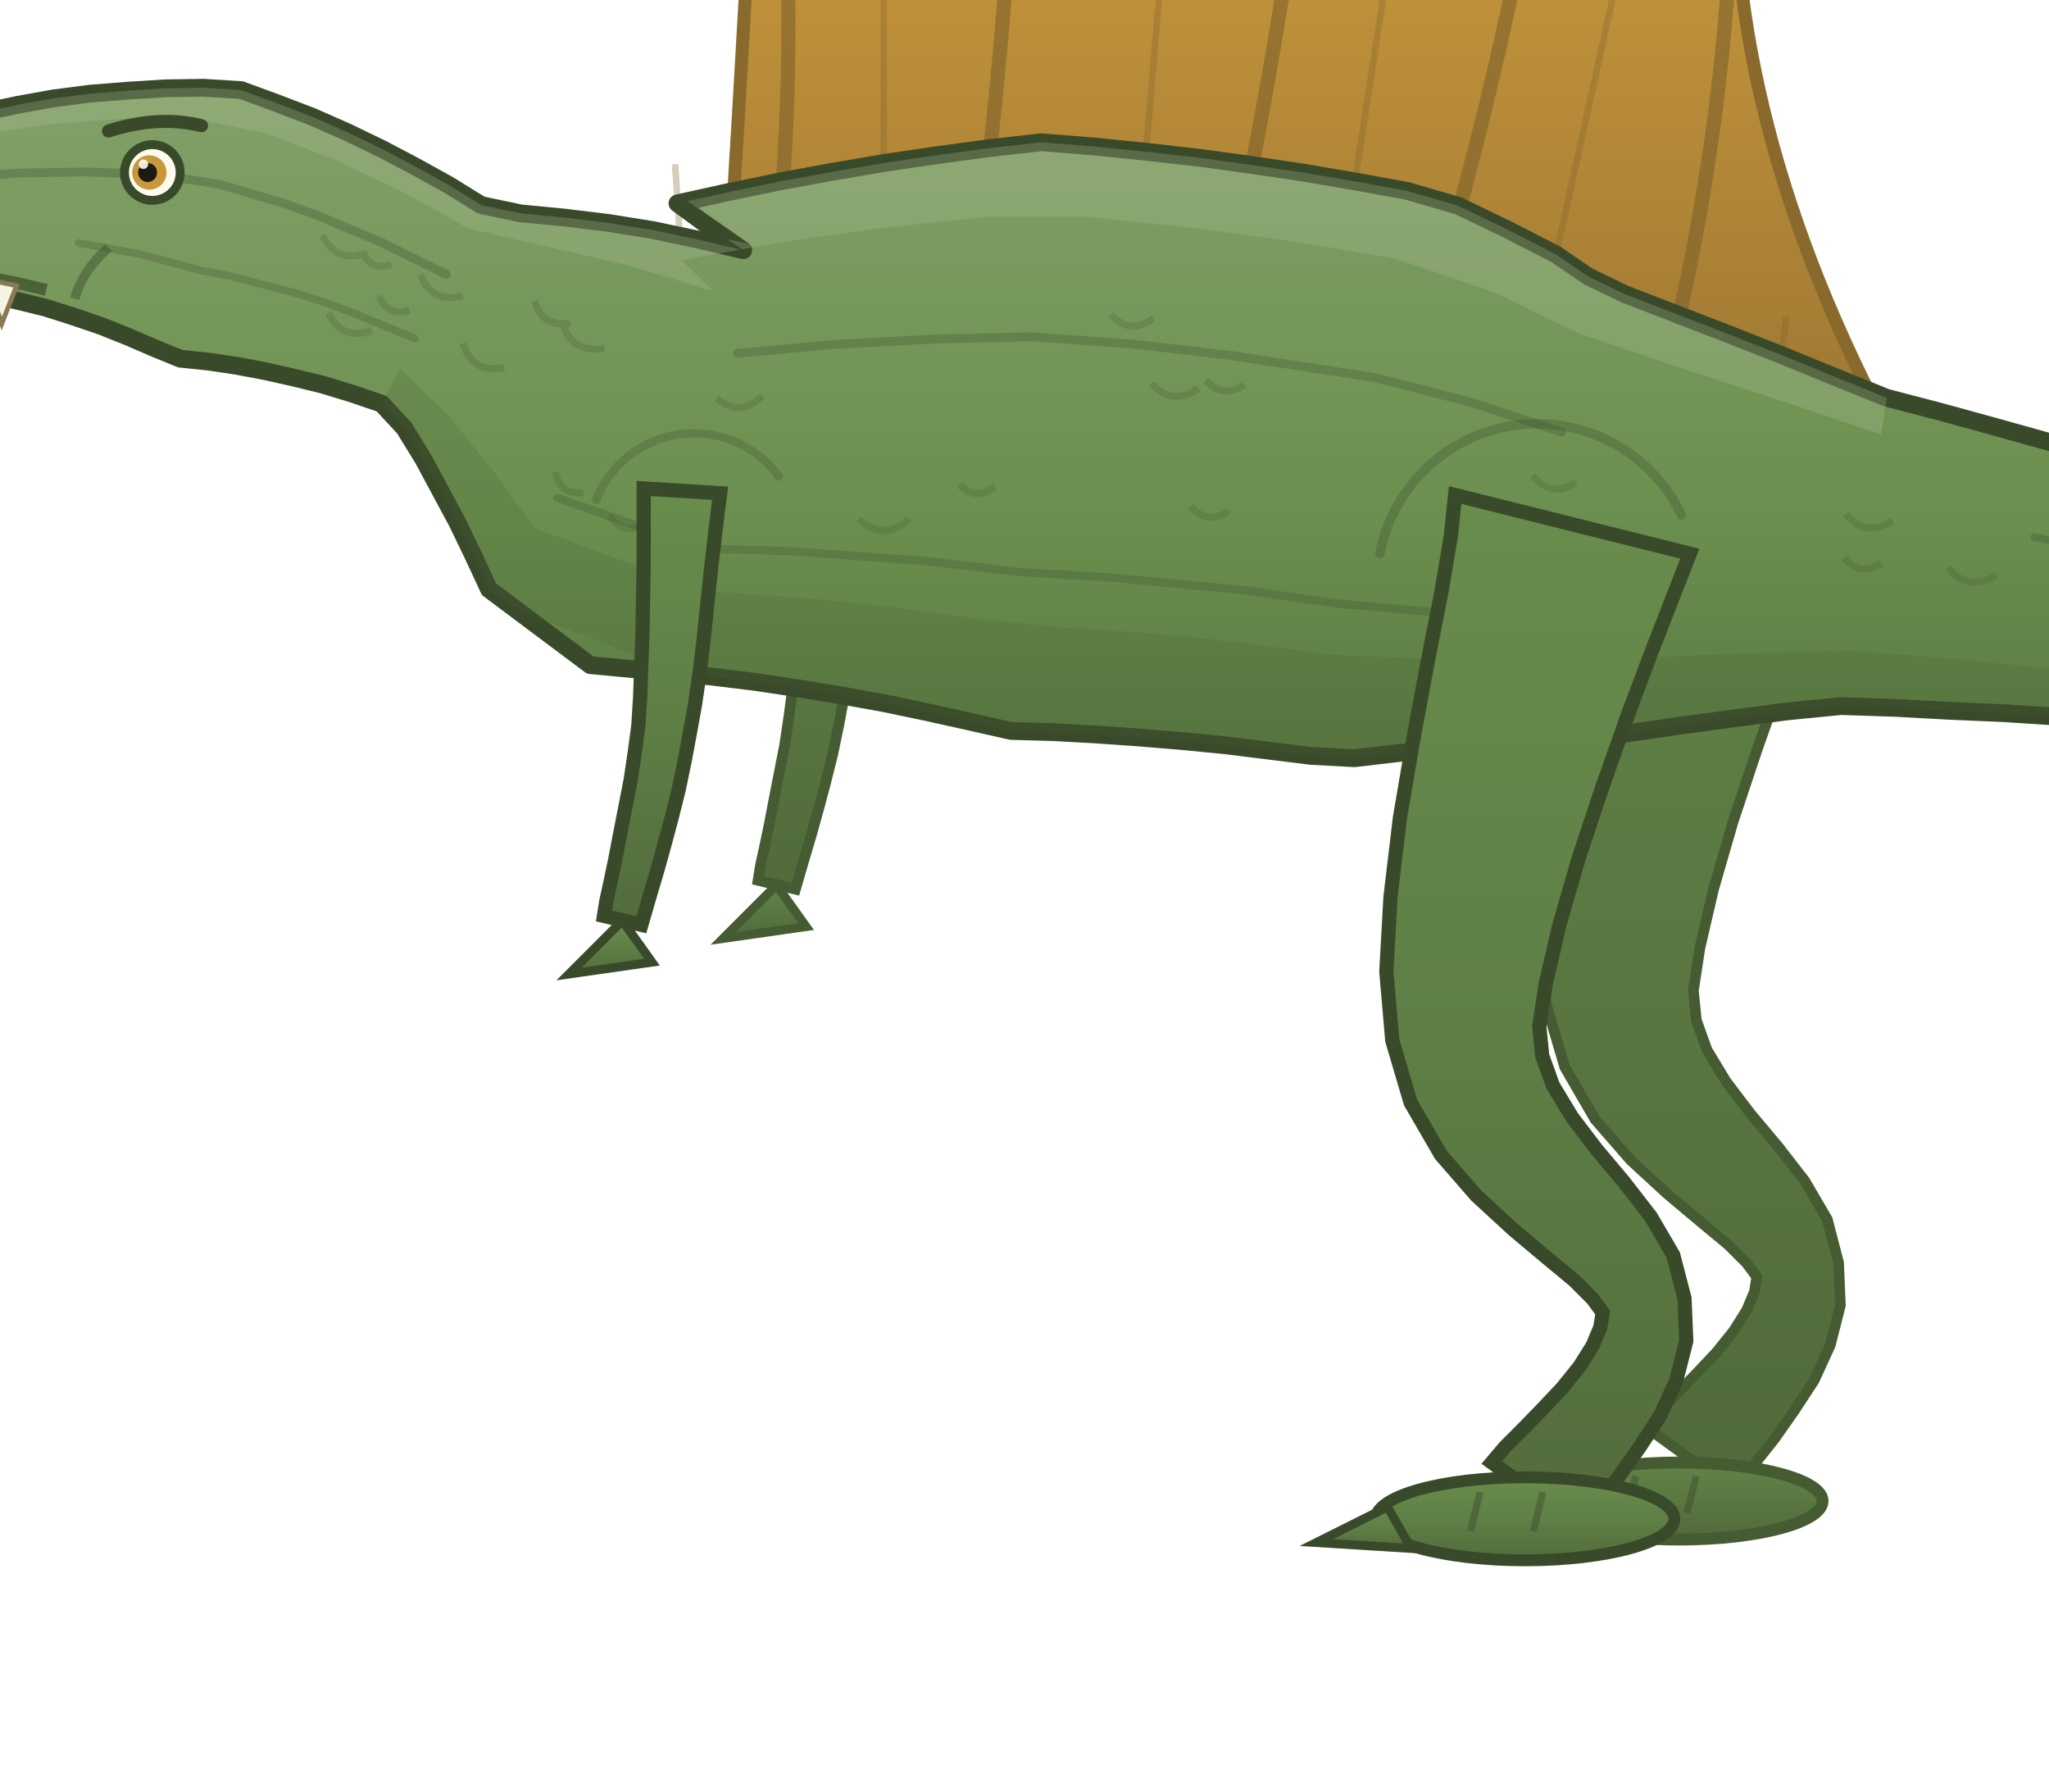
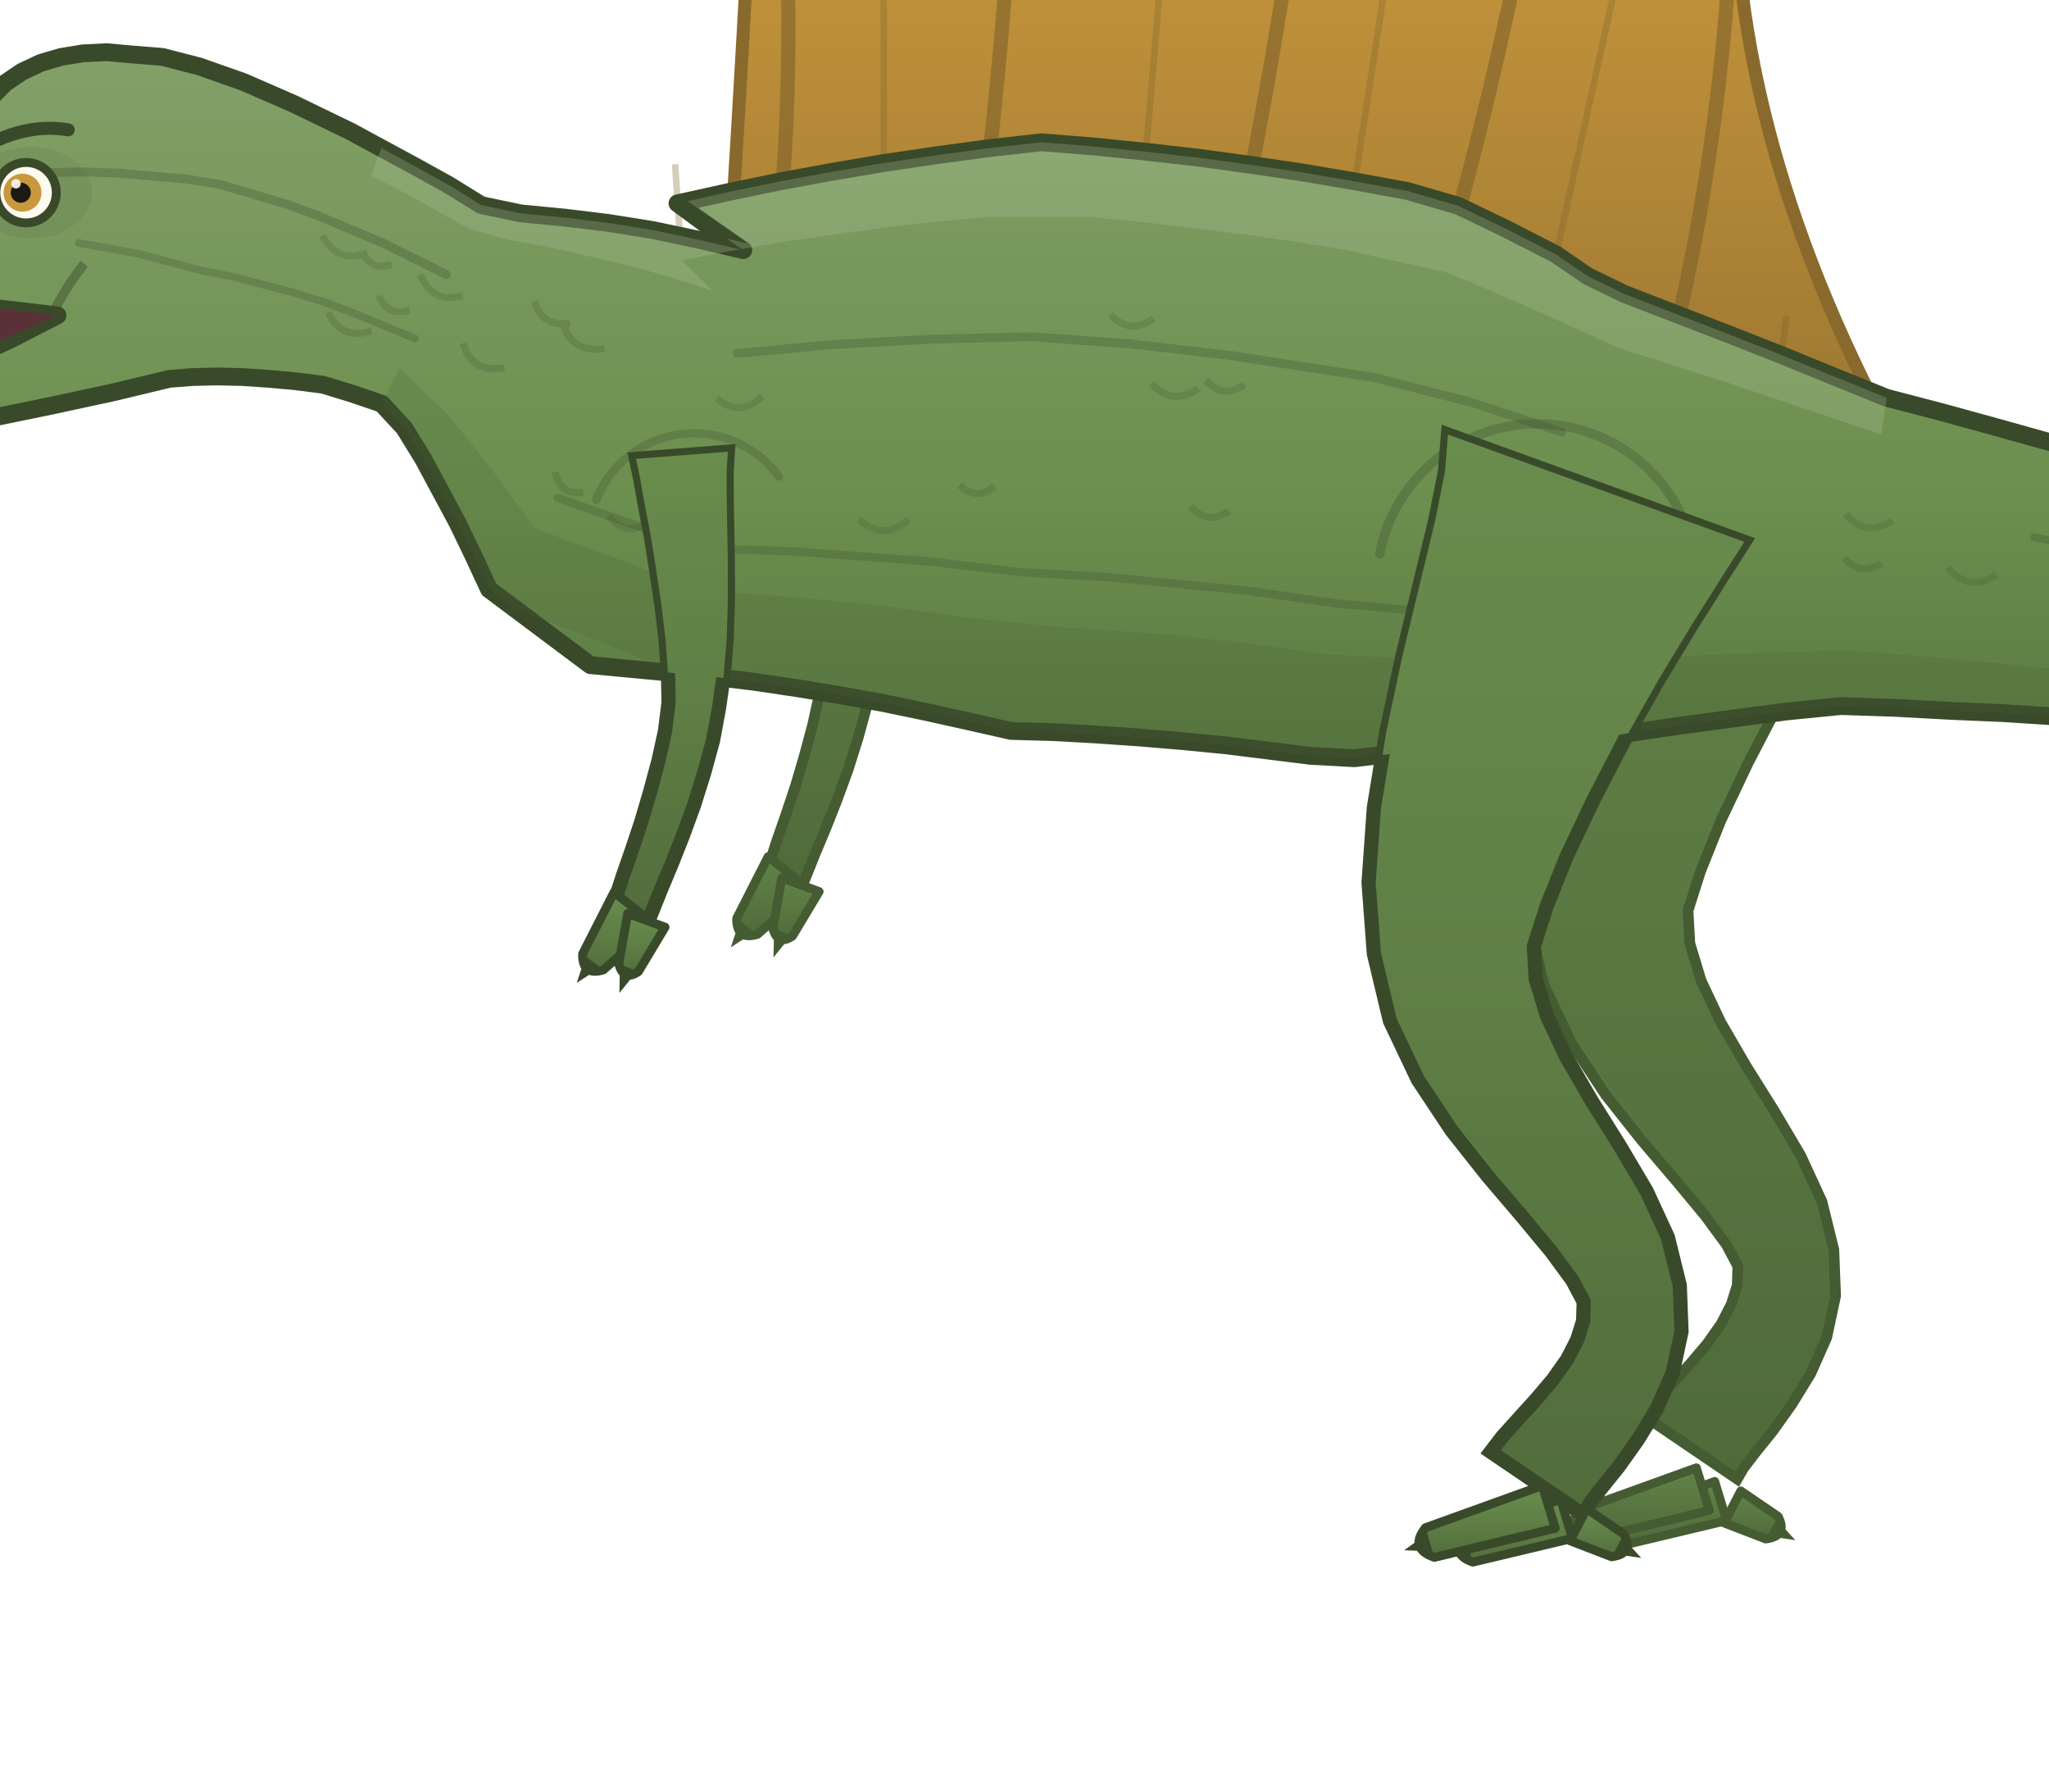
<svg xmlns="http://www.w3.org/2000/svg" viewBox="243.7 207.8 345.7 302.2" role="img" aria-label="Spinosaurus stance">
  <defs>
    <clipPath id="bod-part-spinosaurus-stance">
-       <path d="M784.9 349.8L774.7 345.7L764.4 341.7L754.3 337.8L744.2 333.9L734.1 330.1L724.1 326.4L714.1 322.8L704.2 319.3L694.4 315.8L684.6 312.4L674.9 309L665.2 305.8L655.6 302.6L646 299.5L636.4 296.4L627 293.5L617.5 290.6L608.2 287.8L598.8 285L589.6 282.4L580.3 279.8L571.2 277.3L562 274.9L553.1 271.3L544.3 267.7L535.4 264.2L526.6 260.8L517.8 257.4L511.6 254.4L506.2 250.7L498 246.5L489.7 242.5L481.1 240L472.3 238.4L463.5 236.9L454.7 235.6L445.9 234.4L437.1 233.4L428.2 232.5L419.4 231.8L410.5 232.8L401.6 234L392.8 235.3L384 236.8L375.3 238.4L366.6 240.2L358 242.1L362.2 245.2L369.1 250L361.4 248.2L353.8 246.6L346.3 245.4L338.9 244.5L331.6 243.8L324.9 242.4L319.4 239L313.8 235.9L308.1 232.9L302.3 230.1L296.4 227.5L290.4 225.2L284.4 223L278 222.6L271.6 222.7L265.2 223.1L258.9 223.6L252.7 224.4L246.6 225.5L240.5 226.8L234.4 228.3L228.5 230L222.6 231.9L216.8 234L211.1 236.3L205.4 238.8L199.8 241.5L194.3 244.4L197.7 255.8L203.7 255.2L209.4 254.9L215 254.8L220.5 254.9L226 255.3L231.3 255.8L236.5 256.5L241.5 257.4L246.5 258.5L251.4 259.7L256.1 261.2L260.8 262.8L265.3 264.6L269.7 266.5L274.1 268.3L278.9 268.8L283.6 269.5L288.4 270.4L293.3 271.5L298.2 272.7L303.1 274.2L308.1 275.9L311.9 280L315.1 285.2L318 290.6L320.9 296L323.6 301.6L326.2 307.2L343.3 320L363.5 321.9L370.9 322.8L378.3 323.9L385.6 325.1L392.8 326.4L400 327.9L407.2 329.5L414.3 331.1L421.5 331.3L428.7 331.7L435.9 332.2L443.1 332.8L450.3 333.5L457.6 334.4L464.8 335.3L472.2 335.7L479.9 334.8L487.7 334.1L498.4 334L509.6 332.9L518.3 331.5L527.2 330.2L536.1 329L545.2 327.8L554.3 326.9L563.4 327.2L572.6 327.7L581.8 328.1L591.1 328.7L600.5 329.4L610 330.1L619.6 330.9L629.2 331.8L639 332.7L648.8 333.8L658.7 334.9L668.6 336.1L678.7 337.4L688.8 338.7L699 340.2L709.3 341.7L719.7 343.3L730.1 345L740.7 346.7L751.3 348.6L762 350.5L772.7 352.5L783.5 354.6Z" />
+       <path d="M784.9 349.8L774.7 345.7L764.4 341.7L754.3 337.8L744.2 333.9L734.1 330.1L724.1 326.4L714.1 322.8L704.2 319.3L694.4 315.8L684.6 312.4L674.9 309L665.2 305.8L655.6 302.6L646 299.5L636.4 296.4L627 293.5L617.5 290.6L608.2 287.8L598.8 285L589.6 282.4L580.3 279.8L571.2 277.3L562 274.9L553.1 271.3L544.3 267.7L535.4 264.2L526.6 260.8L517.8 257.4L511.6 254.4L506.2 250.7L498 246.5L489.7 242.5L481.1 240L472.3 238.4L463.5 236.9L454.7 235.6L445.9 234.4L437.1 233.4L428.2 232.5L419.4 231.8L410.5 232.8L401.6 234L392.8 235.3L384 236.8L375.3 238.4L366.6 240.2L358 242.1L362.2 245.2L369.1 250L361.4 248.2L353.8 246.6L346.3 245.4L338.9 244.5L331.6 243.8L324.9 242.4L319.4 239L313.8 235.9L302.9 230L293.2 225.3L284.7 221.6L277.3 219L271.1 217.4L266.1 217L261.7 216.6L257.7 216.8L254 217.4L250.6 218.4L247.4 219.9L244.6 221.8L241.9 224.5L239 227.1L235.8 229.4L232.5 231.6L229 233.6L225.3 235.5L220.5 237L216 238.4L211.8 239.9L207.8 241.4L204.1 242.8L200.7 244.2L197.7 245.4L195.3 246.5L193.4 247.7L192.1 248.8L191.3 250L191.1 251.3L192.5 253.1L194.2 254.5L196.3 255.7L198.8 256.5L201.6 256.9L204.7 257.1L213.5 257.5L222 257.9L230.3 258.5L238.2 259.3L245.9 260.1L253.4 261L245.2 265.2L237.1 268.9L228.9 272.2L220.7 275.1L212.5 277.5L204.3 279.5L202.5 280.5L201.6 281.5L201.5 282.3L202.2 283.1L203.8 283.8L206.2 284.4L218.6 282.4L230.5 280.4L241.8 278.4L252.5 276.2L262.7 274L272.3 271.7L276.2 271.4L280.3 271.3L284.6 271.4L289 271.7L293.5 272.1L298.2 272.7L298.2 272.7L303.1 274.2L308.1 275.9L311.9 280L315.1 285.2L318 290.6L320.9 296L323.6 301.6L326.2 307.2L343.3 320L363.5 321.9L370.9 322.8L378.3 323.9L385.6 325.1L392.8 326.4L400 327.9L407.2 329.5L414.3 331.1L421.5 331.3L428.7 331.7L435.9 332.2L443.1 332.8L450.3 333.5L457.6 334.4L464.8 335.3L472.2 335.7L479.9 334.8L487.7 334.1L498.4 334L509.6 332.9L518.3 331.5L527.2 330.2L536.1 329L545.2 327.8L554.3 326.9L563.4 327.2L572.6 327.7L581.8 328.1L591.1 328.7L600.5 329.4L610 330.1L619.6 330.9L629.2 331.8L639 332.7L648.8 333.8L658.7 334.9L668.6 336.1L678.7 337.4L688.8 338.7L699 340.2L709.3 341.7L719.7 343.3L730.1 345L740.7 346.7L751.3 348.6L762 350.5L772.7 352.5L783.5 354.6Z" />
    </clipPath>
    <linearGradient id="gb-part-spinosaurus-stance" x1="0" y1="0" x2="0" y2="1">
      <stop offset="0" stop-color="#82a068" />
      <stop offset="0.55" stop-color="#6b8f4e" />
      <stop offset="1" stop-color="#536f3d" />
    </linearGradient>
    <linearGradient id="gl-part-spinosaurus-stance" x1="0" y1="0" x2="0" y2="1">
      <stop offset="0" stop-color="#698d4d" />
      <stop offset="0.55" stop-color="#5e7e45" />
      <stop offset="1" stop-color="#526c3c" />
    </linearGradient>
    <linearGradient id="gf-part-spinosaurus-stance" x1="0" y1="0" x2="0" y2="1">
      <stop offset="0" stop-color="#628347" />
      <stop offset="0.55" stop-color="#597641" />
      <stop offset="1" stop-color="#506a3a" />
    </linearGradient>
    <linearGradient id="sl-part-spinosaurus-stance" x1="0" y1="0" x2="0" y2="1">
      <stop offset="0" stop-color="#d3b171" />
      <stop offset="0.55" stop-color="#c1923b" />
      <stop offset="1" stop-color="#9e7832" />
    </linearGradient>
  </defs>
-   <path d="M515.2 285.3L514.5 292.1L512.9 301.6L510.6 313.3L508.2 326.2L505.9 339.7L504.3 353.1L503.6 365.7L504.6 377.3L507.7 387.8L512.8 396.6L518.8 403.5L525 409.2L530.6 413.9L535.3 417.8L538.4 420.9L540.1 423.2L539.7 425.7L538.4 428.8L536.2 432.3L533.3 435.9L530 439.4L526.7 442.8L523.6 445.9L521.4 448.5L536.6 459.5L537.8 457.3L540 454.4L543.1 450.5L546.4 445.8L549.8 440.6L552.5 434.7L554.2 428L553.9 420.8L552 413.5L548.2 407L543.7 401.2L539 395.6L534.9 390.2L531.7 384.9L529.9 379.9L529.4 374.9L530.5 367.7L532.8 357.8L536.1 346.4L540.1 334.4L544.3 322.5L548.4 311.6L552.1 302.1L554.8 295.2Z" fill="url(#gf-part-spinosaurus-stance)" stroke="#455b32" stroke-width="1.8" />
-   <ellipse cx="527" cy="461" rx="24.2" ry="6.5" fill="url(#gf-part-spinosaurus-stance)" stroke="#455b32" stroke-width="2" />
-   <path d="M519.7 456.8L518.1 463M529.9 456.8L528.3 463" fill="none" stroke="#394a2a" stroke-width="1.2" opacity="0.45" />
-   <path d="M378.3 284.2L378.3 287.4L378.3 291.7L378.3 296.7L378.2 302.3L378.1 308.2L377.9 314L377.7 319.4L377.4 324.2L376.8 328.7L376.1 333.4L375.2 338L374.3 342.6L373.5 346.8L372.7 350.6L372 353.8L371.6 356.3L377.9 357.8L378.6 355.4L379.5 352.3L380.6 348.6L381.8 344.3L383 339.8L384.2 335L385.2 330.2L386.1 325.4L387 320.4L387.8 314.8L388.5 308.9L389.1 303L389.7 297.4L390.3 292.3L390.8 288.1L391.2 285Z" fill="url(#gf-part-spinosaurus-stance)" stroke="#455b32" stroke-width="1.8" />
-   <path d="M374.7 357.1L365.7 366.1L379.7 364.1Z" fill="url(#gf-part-spinosaurus-stance)" stroke="#455b32" stroke-width="1.5" />
+   <path d="M514 275.1L513.5 281.3L511.8 289.8L509.2 300.5L506.3 312.5L503.6 325.2L501.5 338L500.6 350.7L501.5 362.7L504.2 374L508.9 383.9L514.6 392.5L520.7 400.2L526.5 407L531.4 412.9L535 417.8L536.9 421.4L536.8 424.6L535.8 427.8L534.1 431.1L531.7 434.5L528.9 437.8L526 441L523.2 444.1L521.2 446.7L536.8 457.3L537.9 455.4L539.9 452.8L542.8 449.2L546 444.7L549.2 439.5L551.9 433.4L553.4 426.4L553.1 418.6L551.1 410.5L547.5 402.7L543 395.1L538.3 387.6L534 380.2L530.7 373.2L528.8 366.9L528.5 361.4L530.6 354.8L534 346.3L538.6 336.6L543.9 326.4L549.5 316.5L555 307.4L560.1 299.3L564 293.2Z" fill="url(#gf-part-spinosaurus-stance)" stroke="#455b32" stroke-width="1.8" />
+   <path d="M533 457.7L516.8 463.7Q514.3 467 518.2 468.3L535 464.3Z" fill="url(#gf-part-spinosaurus-stance)" stroke="#455b32" stroke-width="1.5" stroke-linejoin="round" />
+   <path d="M517.1 464.5L513.2 467.3L518 467.5Z" fill="#455b32" />
+   <path d="M529.9 455.4L510.2 462.5Q507.4 466 511.7 467.5L532.1 462.6Z" fill="url(#gf-part-spinosaurus-stance)" stroke="#455b32" stroke-width="1.5" stroke-linejoin="round" />
+   <path d="M510.5 463.5L506.6 466.3L511.4 466.5Z" fill="#455b32" />
+   <path d="M534.6 464.7L541.6 467.4Q545.4 466.9 543.7 463.6L537.4 459.3Z" fill="url(#gf-part-spinosaurus-stance)" stroke="#455b32" stroke-width="1.5" stroke-linejoin="round" />
+   <path d="M541.9 466.9L546.6 467.6L543.4 464.1Z" fill="#455b32" />
+   <path d="M392.5 278L392.3 281.3L392.3 285.7L392.4 291L392.5 297L392.5 303.3L392.3 309.6L391.8 315.7L391 321.3L390 326.7L388.5 332.2L386.8 337.6L384.9 342.8L383 347.6L381.2 351.9L379.8 355.4L378.7 358.1L372.8 356L373.6 353.2L374.8 349.5L376.3 345.2L377.9 340.4L379.4 335.3L380.8 330.1L381.9 325.1L382.5 320.3L382.4 315.4L382 309.8L381.3 303.9L380.4 297.9L379.5 292.2L378.5 287L377.7 282.5L377 279.2Z" fill="url(#gf-part-spinosaurus-stance)" stroke="#455b32" stroke-width="1.8" />
+   <path d="M373.3 352.3L368 362.7Q367.9 366.5 371.5 365.4L380.2 357.8Z" fill="url(#gf-part-spinosaurus-stance)" stroke="#455b32" stroke-width="1.5" stroke-linejoin="round" />
+   <path d="M368.5 363.1L367 367.6L371 365Z" fill="#455b32" />
+   <path d="M375.6 355.9L374.1 364.4Q374.9 367.4 377.4 365.7L381.9 358.2Z" fill="url(#gf-part-spinosaurus-stance)" stroke="#455b32" stroke-width="1.5" stroke-linejoin="round" />
+   <path d="M374.3 364.5L374.2 369.3L377.2 365.6Z" fill="#455b32" />
  <path d="M561.5 278.8Q533.2 224.7 536.7 175.2Q521.5 162.6 511.4 126.6Q488.3 132.6 469.8 108.5Q440.9 126.8 414.5 114.9Q393.4 145.6 372.3 152.3Q369.7 205.8 366.7 253.2Q374.7 259.3 366.7 253.2L366.7 253.2L375.5 242.4L410.3 236.8L454.2 239.6L489 246.4L526.2 264.7L561.5 278.8Z" fill="url(#sl-part-spinosaurus-stance)" stroke="#896a2c" stroke-width="2.2" stroke-linejoin="round" />
  <path d="M526.2 264.7Q536.1 222.5 536.2 179.2" fill="none" stroke="#7d6129" stroke-width="2.4" opacity="0.6" stroke-linecap="round" />
  <path d="M489 246.4Q504.7 189.4 510.7 130.5" fill="none" stroke="#7d6129" stroke-width="2.4" opacity="0.6" stroke-linecap="round" />
  <path d="M454.2 239.6Q466.8 176.6 469.4 112.5" fill="none" stroke="#7d6129" stroke-width="2.4" opacity="0.6" stroke-linecap="round" />
  <path d="M410.3 236.8Q417.3 178 414.3 118.9" fill="none" stroke="#7d6129" stroke-width="2.4" opacity="0.6" stroke-linecap="round" />
  <path d="M375.5 242.4Q379 199.2 372.5 156.3" fill="none" stroke="#7d6129" stroke-width="2.4" opacity="0.6" stroke-linecap="round" />
  <path d="M543.7 271.7L545.1 261.2" stroke="#7d6129" stroke-width="1.1" opacity="0.32" />
  <path d="M505.4 254.6L519.3 191.5" stroke="#7d6129" stroke-width="1.1" opacity="0.32" />
  <path d="M471.7 242.3L484.4 159.6" stroke="#7d6129" stroke-width="1.1" opacity="0.32" />
  <path d="M436.7 237.4L443.8 154" stroke="#7d6129" stroke-width="1.1" opacity="0.32" />
  <path d="M392.8 239.3L392.8 174.6" stroke="#7d6129" stroke-width="1.1" opacity="0.32" />
  <path d="M358.3 246.1L357.6 235.5" stroke="#7d6129" stroke-width="1.1" opacity="0.32" />
-   <path d="M784.9 349.8L774.7 345.7L764.4 341.7L754.3 337.8L744.2 333.9L734.1 330.1L724.1 326.4L714.1 322.8L704.2 319.3L694.4 315.8L684.6 312.4L674.9 309L665.2 305.8L655.6 302.6L646 299.5L636.4 296.4L627 293.5L617.5 290.6L608.2 287.8L598.8 285L589.6 282.4L580.3 279.8L571.2 277.3L562 274.9L553.1 271.3L544.3 267.7L535.4 264.2L526.6 260.8L517.8 257.4L511.6 254.4L506.2 250.7L498 246.5L489.7 242.5L481.1 240L472.3 238.4L463.5 236.9L454.7 235.6L445.9 234.4L437.1 233.4L428.2 232.5L419.4 231.8L410.5 232.8L401.6 234L392.8 235.3L384 236.8L375.3 238.4L366.6 240.2L358 242.1L362.2 245.2L369.1 250L361.4 248.2L353.8 246.6L346.3 245.4L338.9 244.5L331.6 243.8L324.9 242.4L319.4 239L313.8 235.9L308.1 232.9L302.3 230.1L296.4 227.5L290.4 225.2L284.4 223L278 222.6L271.6 222.7L265.2 223.1L258.9 223.6L252.7 224.4L246.6 225.5L240.5 226.8L234.4 228.3L228.5 230L222.6 231.9L216.8 234L211.1 236.3L205.4 238.8L199.8 241.5L194.3 244.4L197.7 255.8L203.7 255.2L209.4 254.9L215 254.8L220.5 254.9L226 255.3L231.3 255.8L236.5 256.5L241.5 257.4L246.5 258.5L251.4 259.7L256.1 261.2L260.8 262.8L265.3 264.6L269.7 266.5L274.1 268.3L278.9 268.8L283.6 269.5L288.4 270.4L293.3 271.5L298.2 272.7L303.1 274.2L308.1 275.9L311.9 280L315.1 285.2L318 290.6L320.9 296L323.6 301.6L326.2 307.2L343.3 320L363.5 321.9L370.9 322.8L378.3 323.9L385.6 325.1L392.8 326.4L400 327.9L407.2 329.5L414.3 331.1L421.5 331.3L428.7 331.7L435.9 332.2L443.1 332.8L450.3 333.5L457.6 334.4L464.8 335.3L472.2 335.7L479.9 334.8L487.7 334.1L498.4 334L509.6 332.9L518.3 331.5L527.2 330.2L536.1 329L545.2 327.8L554.3 326.9L563.4 327.2L572.6 327.7L581.8 328.1L591.1 328.7L600.5 329.4L610 330.1L619.6 330.9L629.2 331.8L639 332.7L648.8 333.8L658.7 334.9L668.6 336.1L678.7 337.4L688.8 338.7L699 340.2L709.3 341.7L719.7 343.3L730.1 345L740.7 346.7L751.3 348.6L762 350.5L772.7 352.5L783.5 354.6Z" fill="url(#gb-part-spinosaurus-stance)" stroke="#394a2a" stroke-width="3" stroke-linejoin="round" />
+   <path d="M784.9 349.8L774.7 345.7L764.4 341.7L754.3 337.8L744.2 333.9L734.1 330.1L724.1 326.4L714.1 322.8L704.2 319.3L694.4 315.8L684.6 312.4L674.9 309L665.2 305.8L655.6 302.6L646 299.5L636.4 296.4L627 293.5L617.5 290.6L608.2 287.8L598.8 285L589.6 282.4L580.3 279.8L571.2 277.3L562 274.9L553.1 271.3L544.3 267.7L535.4 264.2L526.6 260.8L517.8 257.4L511.6 254.4L506.2 250.7L498 246.5L489.7 242.5L481.1 240L472.3 238.4L463.5 236.9L454.7 235.6L445.9 234.4L437.1 233.4L428.2 232.5L419.4 231.8L410.5 232.8L401.6 234L392.8 235.3L384 236.8L375.3 238.4L366.6 240.2L358 242.1L362.2 245.2L369.1 250L361.4 248.2L353.8 246.6L346.3 245.4L338.9 244.5L331.6 243.8L324.9 242.4L319.4 239L313.8 235.9L302.9 230L293.2 225.3L284.7 221.6L277.3 219L271.1 217.4L266.1 217L261.7 216.6L257.7 216.8L254 217.4L250.6 218.4L247.4 219.9L244.6 221.8L241.9 224.5L239 227.1L235.8 229.4L232.5 231.6L229 233.6L225.3 235.5L220.5 237L216 238.4L211.8 239.9L207.8 241.4L204.1 242.8L200.7 244.2L197.7 245.4L195.3 246.5L193.4 247.7L192.1 248.8L191.3 250L191.1 251.3L192.5 253.1L194.2 254.5L196.3 255.7L198.8 256.5L201.6 256.9L204.7 257.1L213.5 257.5L222 257.9L230.3 258.5L238.2 259.3L245.9 260.1L253.4 261L245.2 265.2L237.1 268.9L228.9 272.2L220.7 275.1L212.5 277.5L204.3 279.5L202.5 280.5L201.6 281.5L201.5 282.3L202.2 283.1L203.8 283.8L206.2 284.4L218.6 282.4L230.5 280.4L241.8 278.4L252.5 276.2L262.7 274L272.3 271.7L276.2 271.4L280.3 271.3L284.6 271.4L289 271.7L293.5 272.1L298.2 272.7L298.2 272.7L303.1 274.2L308.1 275.9L311.9 280L315.1 285.2L318 290.6L320.9 296L323.6 301.6L326.2 307.2L343.3 320L363.5 321.9L370.9 322.8L378.3 323.9L385.6 325.1L392.8 326.4L400 327.9L407.2 329.5L414.3 331.1L421.5 331.3L428.7 331.7L435.9 332.2L443.1 332.8L450.3 333.5L457.6 334.4L464.8 335.3L472.2 335.7L479.9 334.8L487.7 334.1L498.4 334L509.6 332.9L518.3 331.5L527.2 330.2L536.1 329L545.2 327.8L554.3 326.9L563.4 327.2L572.6 327.7L581.8 328.1L591.1 328.7L600.5 329.4L610 330.1L619.6 330.9L629.2 331.8L639 332.7L648.8 333.8L658.7 334.9L668.6 336.1L678.7 337.4L688.8 338.7L699 340.2L709.3 341.7L719.7 343.3L730.1 345L740.7 346.7L751.3 348.6L762 350.5L772.7 352.5L783.5 354.6Z" fill="url(#gb-part-spinosaurus-stance)" stroke="#394a2a" stroke-width="3" stroke-linejoin="round" />
  <g clip-path="url(#bod-part-spinosaurus-stance)">
    <path d="M751.2 348.8L730.1 345.3L709.2 342.1L688.7 339.2L668.5 336.6L648.6 334.4L629.1 332.5L609.9 330.9L591 329.6L572.4 328.6L554.2 328L536 330.2L518.1 332.9L498.2 335.6L479.6 336.6L464.5 337.2L450.1 335.4L435.7 334.1L421.4 333.3L407.1 331.4L392.8 328.3L378.3 325.6L363.6 323.4L325.3 308.4L320.2 297L314.6 286.1L307.8 276.6L311.1 269.9L319.4 277.9L326.8 287.1L333.9 296.9L362.5 307.5L377.7 308.5L392.8 310L407.8 312.1L422.7 313.6L437.7 314.6L452.7 316.1L467.8 318.2L483.2 318.9L500.8 319.7L519.8 318.8L537.6 318L555.7 317.5L574 319L592.5 320.9L611.4 323L630.5 325.4L650 328.2L669.8 331.2L689.8 334.6L710.2 338.3L730.9 342.3L751.8 346.6Z" fill="#475d34" opacity="0.2" />
-     <path d="M562.2 273.8L544.4 266.5L526.8 259.3L511.8 252.8L498.4 244.8L481.4 238.1L463.8 235L446.1 232.5L428.4 230.6L410.5 230.9L392.8 233.5L375.3 236.7L357.9 240.5L370 248.9L354.5 245.7L339.4 243.7L325.3 241.8L314.1 235.1L302.5 229.3L290.7 224.3L278.2 221.7L265.3 222.3L252.7 223.7L240.4 226.1L228.4 229.4L216.7 233.6L205.3 238.5L205.9 240.7L217.3 236.5L228.8 233.1L240.6 230.4L252.6 228.7L264.7 227.8L277 227.9L289 230.4L300.6 234.9L311.9 240.3L322.9 246.4L336 249.4L349.9 252.6L364 256.9L358.7 251.7L375.7 248.6L392.8 246.2L410.1 244.4L427.4 244.4L444.7 246.2L461.9 248.5L479.1 251.4L495.8 257.1L510 264L525.6 269.3L543.3 275.1L561.1 281.1Z" fill="#b4c59f" opacity="0.26" />
+     <path d="M562.2 273.8L553.3 270.2L535.6 262.9L526.8 259.3L518 255.9L506.6 249L498.4 244.8L490 240.6L472.6 236.5L463.8 235L454.9 233.7L437.2 231.5L428.4 230.6L410.5 230.9L401.6 232.1L392.8 233.5L375.3 236.7L366.6 238.5L357.9 240.5L370 248.9L362.2 247.1L354.5 245.7L339.4 243.7L332 243.1L325.3 241.8L314.1 235.1L308.3 232.1L306.3 237.5L311.9 240.3L322.9 246.4L329.2 248.2L336 249.4L349.9 252.6L356.9 254.6L364 256.9L358.7 251.7L367.2 250.1L375.7 248.6L392.8 246.2L401.4 245.2L410.1 244.4L427.4 244.4L436.1 245.2L453.3 247.3L461.9 248.5L470.5 249.9L487.6 253.7L495.8 257.1L504 260.7L516.8 266.5L525.6 269.3L534.4 272.1L552.2 278.1L561.1 281.1Z" fill="#b4c59f" opacity="0.26" />
  </g>
  <g clip-path="url(#bod-part-spinosaurus-stance)">
    <g fill="none" stroke="#394a2a" stroke-width="1.2" opacity="0.2">
      <path d="M328.8 269.8Q323.4 270.9 321.8 265.7" />
      <path d="M342.1 290.9Q338.1 291.3 337.4 287.4" />
      <path d="M312.8 260.1Q309.1 261.3 307.6 257.7" />
      <path d="M397 295.4Q392.8 299.2 388.6 295.4" />
      <path d="M411.5 289.8Q408.5 292.4 405.6 289.6" />
      <path d="M563 295.6Q558.5 298.6 555.1 294.5" />
      <path d="M445.9 273.3Q441.6 276.4 438 272.5" />
      <path d="M352.4 296.3Q348.8 298.2 346.5 294.8" />
      <path d="M515.9 312.7Q511.4 316 507.7 311.8" />
      <path d="M309.8 252.4Q306.3 253.6 304.7 250.2" />
      <path d="M305.7 250.4Q300.6 252.4 298.1 247.5" />
      <path d="M372.3 274.6Q368.6 278.3 364.6 275" />
      <path d="M321.8 257.7Q316.6 259.1 314.6 254.1" />
      <path d="M453.6 272.7Q450 275.2 447.1 271.9" />
      <path d="M451 294Q447.4 296.5 444.6 293.2" />
      <path d="M438.3 261.5Q434.4 264.4 431.1 260.9" />
      <path d="M306.4 263.6Q301.3 265.3 299.1 260.5" />
      <path d="M580.5 304.8Q575.8 307.8 572.3 303.5" />
      <path d="M339.9 262.3Q335.2 263.1 333.9 258.6" />
      <path d="M509.6 289.2Q505.4 291.9 502.3 288" />
      <path d="M345.7 266.6Q339.9 267.5 338.5 261.8" />
      <path d="M561.1 302.8Q557.6 305.1 554.8 301.9" />
    </g>
    <g fill="none" stroke="#394a2a" stroke-linecap="round">
      <path d="M319 254.1L308.3 248.8L297.4 244.2L291.9 242.2L280.8 238.9L275.1 238L263.7 237L258 236.8L246.5 237L240.8 237.5" stroke-width="1.5" opacity="0.3" />
      <path d="M313.7 264.9L303.3 260.6L298.2 258.7L293 257.1L282.7 254.4L277.5 253.4L267.4 250.7L262.2 249.7L257 248.8" stroke-width="1.3" opacity="0.26" />
      <path d="M507.2 280.7L492 275.7L475.7 271.5L450.9 267.7L434.3 265.8L417.7 264.6L401.1 265L384.5 265.9L368.1 267.4" stroke-width="1.5" opacity="0.28" />
      <path d="M484.8 311L469.2 309.6L453.9 307.4L431 305.2L415.7 304.3L400.5 302.5L377.5 300.8L362 300.3L337.8 291.8" stroke-width="1.4" opacity="0.26" />
      <path d="M742.9 338.4L722.5 332.3L702.4 326.6L682.5 321.1L662.9 316L643.5 311.1L624.4 306.6L605.5 302.3L586.9 298.4" stroke-width="1.3" opacity="0.28" />
      <path d="M731.5 339.8L711 335.1L690.8 330.7L680.8 328.6L660.9 324.7L641.4 321.1L631.8 319.4L612.6 316.3L603.2 314.8" stroke-width="1.3" opacity="0.24" />
      <path d="M476.5 301.2A27 27 0 0 1 527.4 294.7" stroke-width="1.6" opacity="0.3" />
      <path d="M344.3 292.1A17.7 17.7 0 0 1 375.1 288.2" stroke-width="1.4" opacity="0.26" />
    </g>
  </g>
-   <path d="M251.5 256.7L246.5 255.5L236.2 253.5L230.9 252.8L220 252L214.4 251.9L202.8 252.4" fill="none" stroke="#394a2a" stroke-width="2" opacity="0.7" />
-   <path d="M256.3 258.2Q257.7 253.3 262 249.6" fill="none" stroke="#394a2a" stroke-width="1.6" opacity="0.45" />
-   <path d="M209.2 243.5Q206.1 241.6 204.2 244.8" fill="none" stroke="#394a2a" stroke-width="1.6" opacity="0.75" />
+   <path d="M253.4 261L245.9 260.1L238.2 259.3L230.3 258.5L222 257.9L213.5 257.5L204.7 257.1L201.6 256.9L198.8 256.5L196.3 255.7L194.2 254.5L192.5 253.1L191.1 251.3L207.5 278.5L213.8 276.6L220.7 274.3L228.1 271.6L236 268.5L244.4 265L253.4 261Z" fill="#5a3138" />
+   <path d="M252.4 261.1Q254.6 256.5 257.9 252.3" fill="none" stroke="#394a2a" stroke-width="1.6" opacity="0.45" />
+   <path d="M210 244.7Q207.3 242.2 204.8 244.9" fill="none" stroke="#394a2a" stroke-width="1.6" opacity="0.75" />
  <g opacity="1">
-     <path d="M246.5 256L244 262.4L241.4 254.9Z" fill="#f6f2e4" stroke="#8a7a52" stroke-width="0.8" />
-     <path d="M236.3 254L233.6 258.7L231 253.3Z" fill="#f6f2e4" stroke="#8a7a52" stroke-width="0.8" />
-     <path d="M231 253.3L225.6 259.9L220.1 252.5Z" fill="#f6f2e4" stroke="#8a7a52" stroke-width="0.8" />
-     <path d="M220.1 252.5L217.3 257.5L214.5 252.4Z" fill="#f6f2e4" stroke="#8a7a52" stroke-width="0.8" />
-     <path d="M208.8 252.5L205.9 259.7L203 252.8Z" fill="#f6f2e4" stroke="#8a7a52" stroke-width="0.8" />
+     <path d="M201.9 256.5L199.9 263.6L197.1 256.7Z" fill="#f6f2e4" stroke="#8a7a52" stroke-width="0.8" />
+     <path d="M210.9 257.1L208.8 262.3L206.1 257.4Z" fill="#f6f2e4" stroke="#8a7a52" stroke-width="0.8" />
+     <path d="M219.9 257.6L217.9 264.7L215.1 257.8Z" fill="#f6f2e4" stroke="#8a7a52" stroke-width="0.8" />
+     <path d="M228.9 258.1L226.8 263.3L224.1 258.4Z" fill="#f6f2e4" stroke="#8a7a52" stroke-width="0.8" />
+     <path d="M237.9 258.9L235.8 266L233.1 259.1Z" fill="#f6f2e4" stroke="#8a7a52" stroke-width="0.8" />
+     <path d="M241.2 267.8L238.9 263.1L237.2 268.1Z" fill="#f6f2e4" stroke="#8a7a52" stroke-width="0.8" />
+     <path d="M231.4 271.9L229.2 268.1L227.5 272.1Z" fill="#f6f2e4" stroke="#8a7a52" stroke-width="0.8" />
+     <path d="M221.5 275.3L219.2 270.5L217.5 275.5Z" fill="#f6f2e4" stroke="#8a7a52" stroke-width="0.8" />
  </g>
-   <circle cx="269.4" cy="236.9" r="4.7" fill="#fdfaef" stroke="#394a2a" stroke-width="1.5" />
-   <circle cx="268.9" cy="236.9" r="2.9" fill="#c9983d" />
-   <circle cx="268.6" cy="236.9" r="1.6" fill="#1c1a14" />
-   <circle cx="267.9" cy="235.5" r="0.8" fill="#fdfaef" opacity="0.9" />
-   <path d="M277.7 229Q270.4 227.2 262 229.9" fill="none" stroke="#394a2a" stroke-width="2.2" stroke-linecap="round" />
-   <path d="M489.2 291.3L488.5 298.1L486.9 307.6L484.6 319.3L482.2 332.2L479.9 345.7L478.3 359.1L477.6 371.7L478.6 383.3L481.7 393.8L486.8 402.6L492.8 409.5L499 415.2L504.6 419.9L509.3 423.8L512.4 426.9L514.1 429.2L513.7 431.7L512.4 434.8L510.2 438.3L507.3 441.9L504 445.4L500.7 448.8L497.6 451.9L495.4 454.5L510.6 465.5L511.8 463.3L514 460.4L517.1 456.5L520.4 451.8L523.8 446.6L526.5 440.7L528.2 434L527.9 426.8L526 419.5L522.2 413L517.7 407.2L513 401.6L508.9 396.2L505.7 390.9L503.9 385.9L503.4 380.9L504.5 373.7L506.8 363.8L510.1 352.4L514.1 340.4L518.3 328.5L522.4 317.6L526.1 308.1L528.8 301.2Z" fill="url(#gl-part-spinosaurus-stance)" stroke="#394a2a" stroke-width="2.4" />
-   <ellipse cx="501" cy="464" rx="25.2" ry="7" fill="url(#gl-part-spinosaurus-stance)" stroke="#394a2a" stroke-width="2" />
-   <path d="M493.4 459.5L491.8 466.1M504 459.5L502.4 466.1" fill="none" stroke="#394a2a" stroke-width="1.2" opacity="0.45" />
-   <path d="M477.8 462L465.8 468L481.8 469Z" fill="url(#gl-part-spinosaurus-stance)" stroke="#394a2a" stroke-width="1.5" />
-   <path d="M352.3 290.2L352.3 293.4L352.3 297.7L352.3 302.7L352.2 308.3L352.1 314.2L351.9 320L351.7 325.4L351.4 330.2L350.8 334.7L350.1 339.4L349.2 344L348.3 348.6L347.5 352.8L346.7 356.6L346 359.8L345.6 362.3L351.9 363.8L352.6 361.4L353.5 358.3L354.6 354.6L355.8 350.3L357 345.8L358.2 341L359.2 336.2L360.1 331.4L361 326.4L361.8 320.8L362.5 314.9L363.1 309L363.7 303.4L364.3 298.3L364.8 294.1L365.2 291Z" fill="url(#gl-part-spinosaurus-stance)" stroke="#394a2a" stroke-width="2.4" />
-   <path d="M348.7 363.1L339.7 372.1L353.7 370.1Z" fill="url(#gl-part-spinosaurus-stance)" stroke="#394a2a" stroke-width="1.5" />
+   <ellipse cx="248.9" cy="240.3" rx="10.3" ry="7.7" fill="#394a2a" opacity="0.1" />
+   <circle cx="248.1" cy="240.3" r="5.1" fill="#fdfaef" stroke="#394a2a" stroke-width="1.5" />
+   <circle cx="247.5" cy="240.3" r="3.2" fill="#c9983d" />
+   <circle cx="247.2" cy="240.3" r="1.7" fill="#1c1a14" />
+   <circle cx="246.4" cy="238.8" r="0.8" fill="#fdfaef" opacity="0.9" />
+   <path d="M255.2 229.7Q246.9 228.3 238 234.4" fill="none" stroke="#394a2a" stroke-width="2.2" stroke-linecap="round" />
+   <path d="M488 281.1L487.5 287.3L485.8 295.8L483.2 306.5L480.3 318.5L477.6 331.2L475.5 344L474.6 356.7L475.5 368.7L478.2 380L482.9 389.9L488.6 398.5L494.7 406.2L500.5 413L505.4 418.9L509 423.8L510.9 427.4L510.8 430.6L509.8 433.8L508.1 437.1L505.7 440.5L502.9 443.8L500 447L497.2 450.1L495.2 452.7L510.8 463.3L511.9 461.4L513.9 458.8L516.8 455.2L520 450.7L523.2 445.5L525.9 439.4L527.4 432.4L527.1 424.6L525.1 416.5L521.5 408.7L517 401.1L512.3 393.6L508 386.2L504.7 379.2L502.8 372.9L502.5 367.4L504.6 360.8L508 352.3L512.6 342.6L517.9 332.4L523.5 322.5L529 313.4L534.1 305.3L538 299.2Z" fill="url(#gl-part-spinosaurus-stance)" stroke="#394a2a" stroke-width="2.4" />
+   <g clip-path="url(#bod-part-spinosaurus-stance)">
+     <path d="M488 281.1L487.5 287.3L485.8 295.8L483.2 306.5L480.3 318.5L477.6 331.2L475.5 344L474.6 356.7L475.5 368.7L478.2 380L482.9 389.9L488.6 398.5L494.7 406.2L500.5 413L505.4 418.9L509 423.8L510.9 427.4L510.8 430.6L509.8 433.8L508.1 437.1L505.7 440.5L502.9 443.8L500 447L497.2 450.1L495.2 452.7L510.8 463.3L511.9 461.4L513.9 458.8L516.8 455.2L520 450.7L523.2 445.5L525.9 439.4L527.4 432.4L527.1 424.6L525.1 416.5L521.5 408.7L517 401.1L512.3 393.6L508 386.2L504.7 379.2L502.8 372.9L502.5 367.4L504.6 360.8L508 352.3L512.6 342.6L517.9 332.4L523.5 322.5L529 313.4L534.1 305.3L538 299.2Z" fill="url(#gl-part-spinosaurus-stance)" />
+   </g>
+   <path d="M507 460.7L490.8 466.7Q488.3 470 492.2 471.3L509 467.3Z" fill="url(#gl-part-spinosaurus-stance)" stroke="#394a2a" stroke-width="1.5" stroke-linejoin="round" />
+   <path d="M491.1 467.5L487.2 470.3L492 470.5Z" fill="#394a2a" />
+   <path d="M503.9 458.4L484.2 465.5Q481.4 469 485.7 470.5L506.1 465.6Z" fill="url(#gl-part-spinosaurus-stance)" stroke="#394a2a" stroke-width="1.5" stroke-linejoin="round" />
+   <path d="M484.5 466.5L480.6 469.3L485.4 469.5Z" fill="#394a2a" />
+   <path d="M508.6 467.7L515.6 470.4Q519.4 469.9 517.7 466.6L511.4 462.3Z" fill="url(#gl-part-spinosaurus-stance)" stroke="#394a2a" stroke-width="1.5" stroke-linejoin="round" />
+   <path d="M515.9 469.9L520.6 470.6L517.4 467.1Z" fill="#394a2a" />
+   <path d="M366.5 284L366.3 287.3L366.3 291.7L366.4 297L366.5 303L366.5 309.3L366.3 315.6L365.8 321.7L365 327.3L364 332.7L362.5 338.2L360.8 343.6L358.9 348.8L357 353.6L355.2 357.9L353.8 361.4L352.7 364.1L346.8 362L347.6 359.2L348.8 355.5L350.3 351.2L351.9 346.4L353.4 341.3L354.8 336.1L355.9 331.1L356.5 326.3L356.4 321.4L356 315.8L355.3 309.9L354.4 303.9L353.5 298.2L352.5 293L351.7 288.5L351 285.2Z" fill="url(#gl-part-spinosaurus-stance)" stroke="#394a2a" stroke-width="2.4" />
+   <g clip-path="url(#bod-part-spinosaurus-stance)">
+     <path d="M366.5 284L366.3 287.3L366.3 291.7L366.4 297L366.5 303L366.5 309.3L366.3 315.6L365.8 321.7L365 327.3L364 332.7L362.5 338.2L360.8 343.6L358.9 348.8L357 353.6L355.2 357.9L353.8 361.4L352.7 364.1L346.8 362L347.6 359.2L348.8 355.5L350.3 351.2L351.9 346.4L353.4 341.3L354.8 336.1L355.9 331.1L356.5 326.3L356.4 321.4L356 315.8L355.3 309.9L354.4 303.9L353.5 298.2L352.5 293L351.7 288.5L351 285.2Z" fill="url(#gl-part-spinosaurus-stance)" />
+   </g>
+   <path d="M347.3 358.3L342 368.7Q341.9 372.5 345.5 371.4L354.2 363.8Z" fill="url(#gl-part-spinosaurus-stance)" stroke="#394a2a" stroke-width="1.5" stroke-linejoin="round" />
+   <path d="M342.5 369.1L341 373.6L345 371Z" fill="#394a2a" />
+   <path d="M349.6 361.9L348.1 370.4Q348.9 373.4 351.4 371.7L355.9 364.2Z" fill="url(#gl-part-spinosaurus-stance)" stroke="#394a2a" stroke-width="1.5" stroke-linejoin="round" />
+   <path d="M348.3 370.5L348.2 375.3L351.2 371.6Z" fill="#394a2a" />
</svg>
